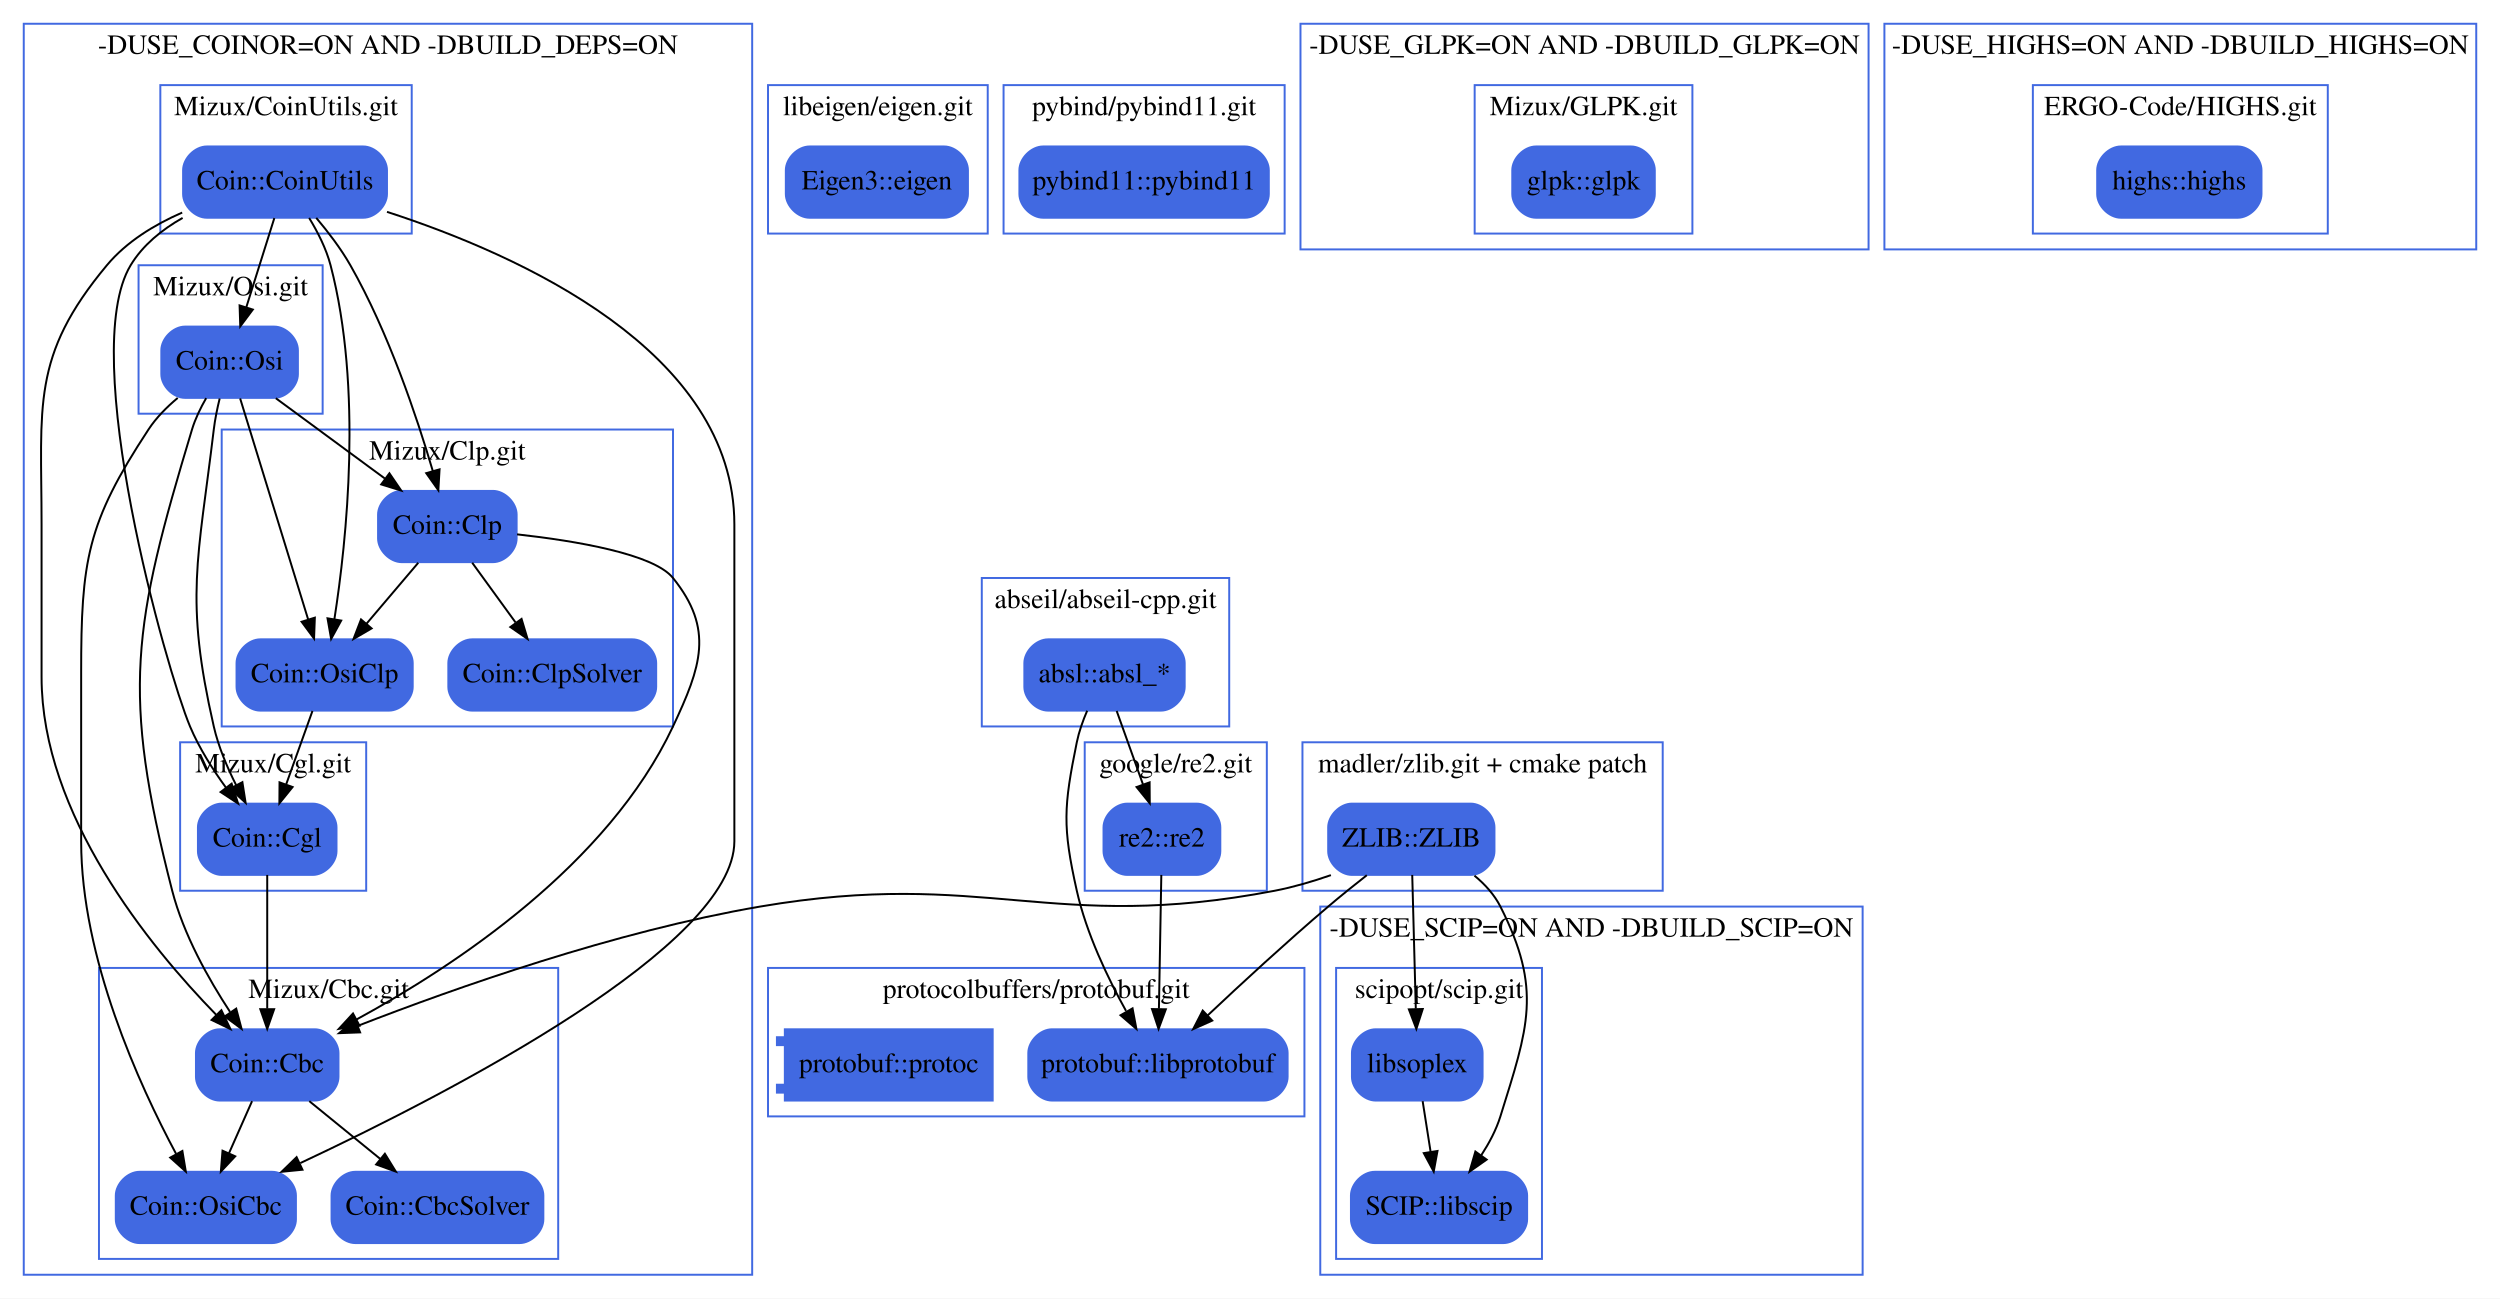
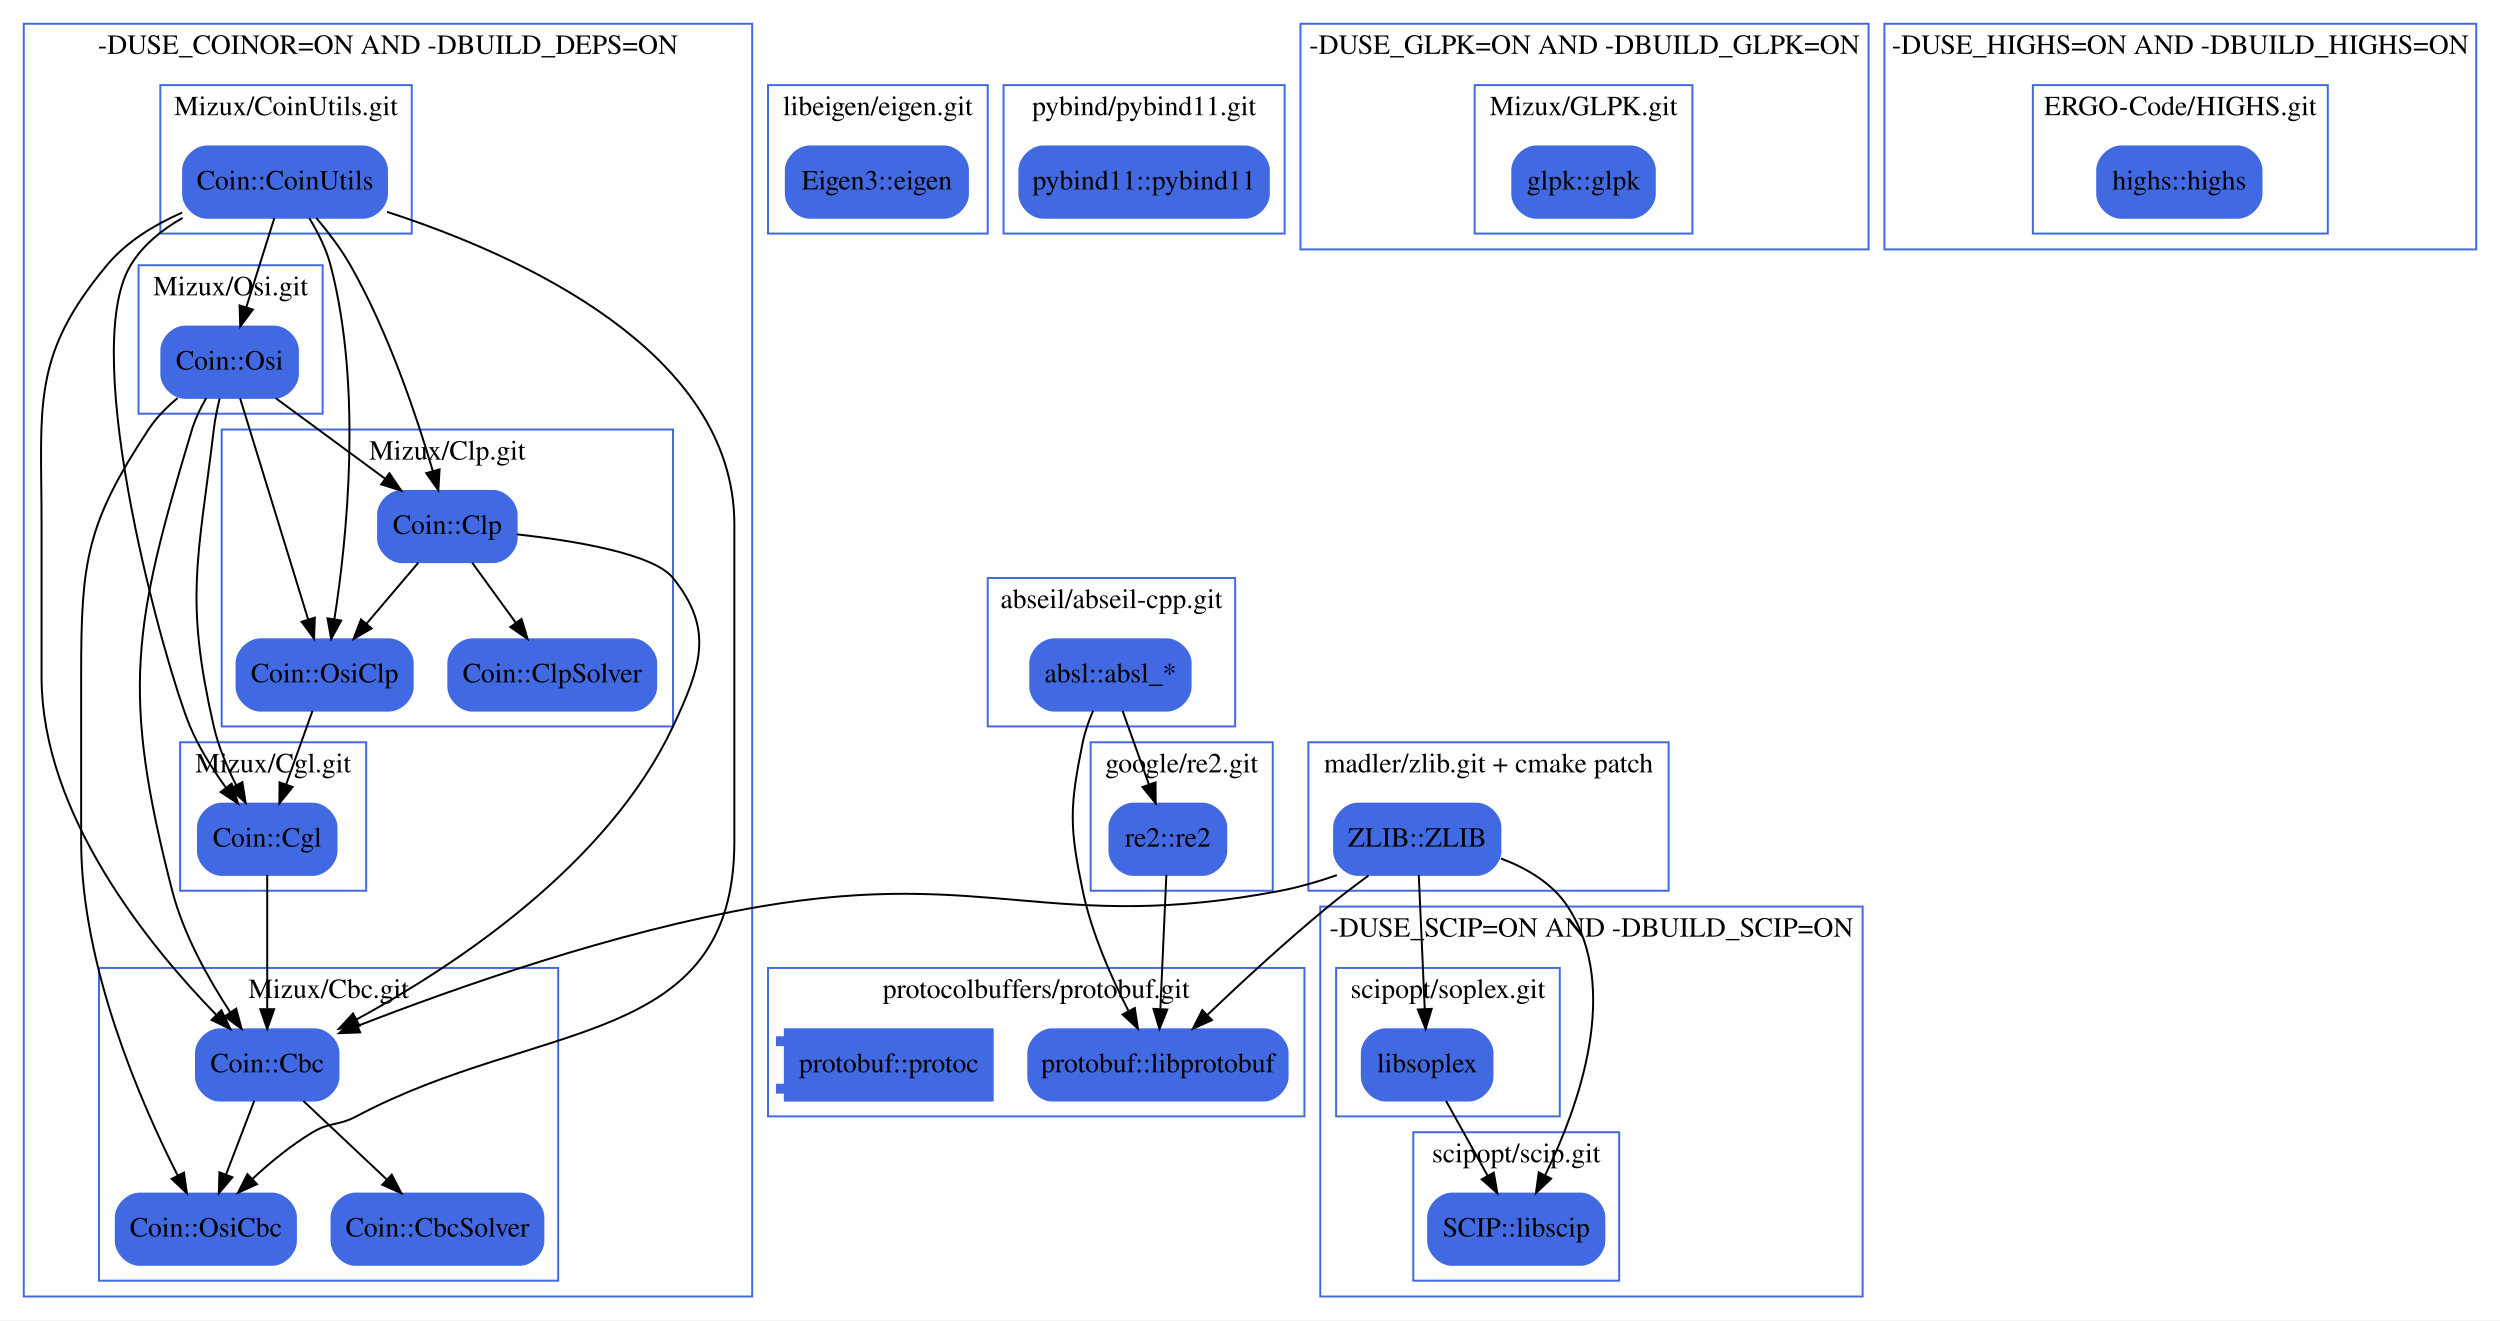
- <svg xmlns="http://www.w3.org/2000/svg" width="1263pt" height="656pt" viewBox="0.00 0.00 1263.00 656.00">
-   <g id="graph0" class="graph" transform="scale(1 1) rotate(0) translate(4 652)">
-     <polygon fill="white" stroke="transparent" points="-4,4 -4,-652 1259,-652 1259,4 -4,4" />
+ <svg xmlns="http://www.w3.org/2000/svg" width="1263pt" height="667pt" viewBox="0.00 0.00 1263.00 667.00">
+   <g id="graph0" class="graph" transform="scale(1 1) rotate(0) translate(4 663)">
+     <polygon fill="white" stroke="transparent" points="-4,4 -4,-663 1259,-663 1259,4 -4,4" />
    <g id="clust1" class="cluster">
-       <polygon fill="none" stroke="royalblue" points="654,-202 654,-277 836,-277 836,-202 654,-202" />
-       <text text-anchor="middle" x="745" y="-261.8" font-family="Times,serif" font-size="14.00">madler/zlib.git + cmake patch</text>
+       <polygon fill="none" stroke="royalblue" points="657,-213 657,-288 839,-288 839,-213 657,-213" />
+       <text text-anchor="middle" x="748" y="-272.8" font-family="Times,serif" font-size="14.00">madler/zlib.git + cmake patch</text>
    </g>
    <g id="clust2" class="cluster">
-       <polygon fill="none" stroke="royalblue" points="492,-285 492,-360 617,-360 617,-285 492,-285" />
-       <text text-anchor="middle" x="554.5" y="-344.8" font-family="Times,serif" font-size="14.00">abseil/abseil-cpp.git</text>
+       <polygon fill="none" stroke="royalblue" points="495,-296 495,-371 620,-371 620,-296 495,-296" />
+       <text text-anchor="middle" x="557.5" y="-355.8" font-family="Times,serif" font-size="14.00">abseil/abseil-cpp.git</text>
    </g>
    <g id="clust3" class="cluster">
-       <polygon fill="none" stroke="royalblue" points="384,-88 384,-163 655,-163 655,-88 384,-88" />
-       <text text-anchor="middle" x="519.5" y="-147.8" font-family="Times,serif" font-size="14.00">protocolbuffers/protobuf.git</text>
+       <polygon fill="none" stroke="royalblue" points="384,-99 384,-174 655,-174 655,-99 384,-99" />
+       <text text-anchor="middle" x="519.5" y="-158.8" font-family="Times,serif" font-size="14.00">protocolbuffers/protobuf.git</text>
    </g>
    <g id="clust4" class="cluster">
-       <polygon fill="none" stroke="royalblue" points="544,-202 544,-277 636,-277 636,-202 544,-202" />
-       <text text-anchor="middle" x="590" y="-261.8" font-family="Times,serif" font-size="14.00">google/re2.git</text>
+       <polygon fill="none" stroke="royalblue" points="547,-213 547,-288 639,-288 639,-213 547,-213" />
+       <text text-anchor="middle" x="593" y="-272.8" font-family="Times,serif" font-size="14.00">google/re2.git</text>
    </g>
    <g id="clust5" class="cluster">
-       <polygon fill="none" stroke="royalblue" points="384,-534 384,-609 495,-609 495,-534 384,-534" />
-       <text text-anchor="middle" x="439.5" y="-593.8" font-family="Times,serif" font-size="14.00">libeigen/eigen.git</text>
+       <polygon fill="none" stroke="royalblue" points="384,-545 384,-620 495,-620 495,-545 384,-545" />
+       <text text-anchor="middle" x="439.5" y="-604.8" font-family="Times,serif" font-size="14.00">libeigen/eigen.git</text>
    </g>
    <g id="clust6" class="cluster">
-       <polygon fill="none" stroke="royalblue" points="503,-534 503,-609 645,-609 645,-534 503,-534" />
-       <text text-anchor="middle" x="574" y="-593.8" font-family="Times,serif" font-size="14.00">pybind/pybind11.git</text>
+       <polygon fill="none" stroke="royalblue" points="503,-545 503,-620 645,-620 645,-545 503,-545" />
+       <text text-anchor="middle" x="574" y="-604.8" font-family="Times,serif" font-size="14.00">pybind/pybind11.git</text>
    </g>
    <g id="clust7" class="cluster">
-       <polygon fill="none" stroke="royalblue" points="8,-8 8,-640 376,-640 376,-8 8,-8" />
-       <text text-anchor="middle" x="192" y="-624.8" font-family="Times,serif" font-size="14.00">-DUSE_COINOR=ON AND -DBUILD_DEPS=ON</text>
+       <polygon fill="none" stroke="royalblue" points="8,-8 8,-651 376,-651 376,-8 8,-8" />
+       <text text-anchor="middle" x="192" y="-635.8" font-family="Times,serif" font-size="14.00">-DUSE_COINOR=ON AND -DBUILD_DEPS=ON</text>
    </g>
    <g id="clust8" class="cluster">
-       <polygon fill="none" stroke="royalblue" points="77,-534 77,-609 204,-609 204,-534 77,-534" />
-       <text text-anchor="middle" x="140.5" y="-593.8" font-family="Times,serif" font-size="14.00">Mizux/CoinUtils.git</text>
+       <polygon fill="none" stroke="royalblue" points="77,-545 77,-620 204,-620 204,-545 77,-545" />
+       <text text-anchor="middle" x="140.5" y="-604.8" font-family="Times,serif" font-size="14.00">Mizux/CoinUtils.git</text>
    </g>
    <g id="clust9" class="cluster">
-       <polygon fill="none" stroke="royalblue" points="66,-443 66,-518 159,-518 159,-443 66,-443" />
-       <text text-anchor="middle" x="112.5" y="-502.8" font-family="Times,serif" font-size="14.00">Mizux/Osi.git</text>
+       <polygon fill="none" stroke="royalblue" points="66,-454 66,-529 159,-529 159,-454 66,-454" />
+       <text text-anchor="middle" x="112.5" y="-513.8" font-family="Times,serif" font-size="14.00">Mizux/Osi.git</text>
    </g>
    <g id="clust10" class="cluster">
-       <polygon fill="none" stroke="royalblue" points="108,-285 108,-435 336,-435 336,-285 108,-285" />
-       <text text-anchor="middle" x="222" y="-419.8" font-family="Times,serif" font-size="14.00">Mizux/Clp.git</text>
+       <polygon fill="none" stroke="royalblue" points="108,-296 108,-446 336,-446 336,-296 108,-296" />
+       <text text-anchor="middle" x="222" y="-430.8" font-family="Times,serif" font-size="14.00">Mizux/Clp.git</text>
    </g>
    <g id="clust11" class="cluster">
-       <polygon fill="none" stroke="royalblue" points="87,-202 87,-277 181,-277 181,-202 87,-202" />
-       <text text-anchor="middle" x="134" y="-261.8" font-family="Times,serif" font-size="14.00">Mizux/Cgl.git</text>
+       <polygon fill="none" stroke="royalblue" points="87,-213 87,-288 181,-288 181,-213 87,-213" />
+       <text text-anchor="middle" x="134" y="-272.8" font-family="Times,serif" font-size="14.00">Mizux/Cgl.git</text>
    </g>
    <g id="clust12" class="cluster">
-       <polygon fill="none" stroke="royalblue" points="46,-16 46,-163 278,-163 278,-16 46,-16" />
-       <text text-anchor="middle" x="162" y="-147.8" font-family="Times,serif" font-size="14.00">Mizux/Cbc.git</text>
+       <polygon fill="none" stroke="royalblue" points="46,-16 46,-174 278,-174 278,-16 46,-16" />
+       <text text-anchor="middle" x="162" y="-158.8" font-family="Times,serif" font-size="14.00">Mizux/Cbc.git</text>
    </g>
    <g id="clust13" class="cluster">
-       <polygon fill="none" stroke="royalblue" points="653,-526 653,-640 940,-640 940,-526 653,-526" />
-       <text text-anchor="middle" x="796.5" y="-624.8" font-family="Times,serif" font-size="14.00">-DUSE_GLPK=ON AND -DBUILD_GLPK=ON</text>
+       <polygon fill="none" stroke="royalblue" points="653,-537 653,-651 940,-651 940,-537 653,-537" />
+       <text text-anchor="middle" x="796.5" y="-635.8" font-family="Times,serif" font-size="14.00">-DUSE_GLPK=ON AND -DBUILD_GLPK=ON</text>
    </g>
    <g id="clust14" class="cluster">
-       <polygon fill="none" stroke="royalblue" points="741,-534 741,-609 851,-609 851,-534 741,-534" />
-       <text text-anchor="middle" x="796" y="-593.8" font-family="Times,serif" font-size="14.00">Mizux/GLPK.git</text>
+       <polygon fill="none" stroke="royalblue" points="741,-545 741,-620 851,-620 851,-545 741,-545" />
+       <text text-anchor="middle" x="796" y="-604.8" font-family="Times,serif" font-size="14.00">Mizux/GLPK.git</text>
    </g>
    <g id="clust15" class="cluster">
-       <polygon fill="none" stroke="royalblue" points="948,-526 948,-640 1247,-640 1247,-526 948,-526" />
-       <text text-anchor="middle" x="1097.5" y="-624.8" font-family="Times,serif" font-size="14.00">-DUSE_HIGHS=ON AND -DBUILD_HIGHS=ON</text>
+       <polygon fill="none" stroke="royalblue" points="948,-537 948,-651 1247,-651 1247,-537 948,-537" />
+       <text text-anchor="middle" x="1097.5" y="-635.8" font-family="Times,serif" font-size="14.00">-DUSE_HIGHS=ON AND -DBUILD_HIGHS=ON</text>
    </g>
    <g id="clust16" class="cluster">
-       <polygon fill="none" stroke="royalblue" points="1023,-534 1023,-609 1172,-609 1172,-534 1023,-534" />
-       <text text-anchor="middle" x="1097.5" y="-593.8" font-family="Times,serif" font-size="14.00">ERGO-Code/HIGHS.git</text>
+       <polygon fill="none" stroke="royalblue" points="1023,-545 1023,-620 1172,-620 1172,-545 1023,-545" />
+       <text text-anchor="middle" x="1097.5" y="-604.8" font-family="Times,serif" font-size="14.00">ERGO-Code/HIGHS.git</text>
    </g>
    <g id="clust17" class="cluster">
-       <polygon fill="none" stroke="royalblue" points="663,-8 663,-194 937,-194 937,-8 663,-8" />
-       <text text-anchor="middle" x="800" y="-178.8" font-family="Times,serif" font-size="14.00">-DUSE_SCIP=ON AND -DBUILD_SCIP=ON</text>
+       <polygon fill="none" stroke="royalblue" points="663,-8 663,-205 937,-205 937,-8 663,-8" />
+       <text text-anchor="middle" x="800" y="-189.8" font-family="Times,serif" font-size="14.00">-DUSE_SCIP=ON AND -DBUILD_SCIP=ON</text>
    </g>
    <g id="clust18" class="cluster">
-       <polygon fill="none" stroke="royalblue" points="671,-16 671,-163 775,-163 775,-16 671,-16" />
-       <text text-anchor="middle" x="723" y="-147.8" font-family="Times,serif" font-size="14.00">scipopt/scip.git</text>
+       <polygon fill="none" stroke="royalblue" points="671,-99 671,-174 784,-174 784,-99 671,-99" />
+       <text text-anchor="middle" x="727.5" y="-158.8" font-family="Times,serif" font-size="14.00">scipopt/soplex.git</text>
+     </g>
+     <g id="clust19" class="cluster">
+       <polygon fill="none" stroke="royalblue" points="710,-16 710,-91 814,-91 814,-16 710,-16" />
+       <text text-anchor="middle" x="762" y="-75.8" font-family="Times,serif" font-size="14.00">scipopt/scip.git</text>
    </g>
    <g id="node1" class="node">
-       <path fill="royalblue" stroke="royalblue" d="M739,-246C739,-246 679,-246 679,-246 673,-246 667,-240 667,-234 667,-234 667,-222 667,-222 667,-216 673,-210 679,-210 679,-210 739,-210 739,-210 745,-210 751,-216 751,-222 751,-222 751,-234 751,-234 751,-240 745,-246 739,-246" />
-       <text text-anchor="middle" x="709" y="-224.3" font-family="Times,serif" font-size="14.00">ZLIB::ZLIB</text>
+       <path fill="royalblue" stroke="royalblue" d="M742,-257C742,-257 682,-257 682,-257 676,-257 670,-251 670,-245 670,-245 670,-233 670,-233 670,-227 676,-221 682,-221 682,-221 742,-221 742,-221 748,-221 754,-227 754,-233 754,-233 754,-245 754,-245 754,-251 748,-257 742,-257" />
+       <text text-anchor="middle" x="712" y="-235.3" font-family="Times,serif" font-size="14.00">ZLIB::ZLIB</text>
    </g>
    <g id="node3" class="node">
-       <path fill="royalblue" stroke="royalblue" d="M634.5,-132C634.5,-132 527.5,-132 527.5,-132 521.5,-132 515.5,-126 515.5,-120 515.5,-120 515.5,-108 515.5,-108 515.5,-102 521.5,-96 527.5,-96 527.5,-96 634.5,-96 634.5,-96 640.5,-96 646.5,-102 646.5,-108 646.5,-108 646.5,-120 646.5,-120 646.5,-126 640.5,-132 634.5,-132" />
-       <text text-anchor="middle" x="581" y="-110.3" font-family="Times,serif" font-size="14.00">protobuf::libprotobuf</text>
+       <path fill="royalblue" stroke="royalblue" d="M634.5,-143C634.5,-143 527.5,-143 527.5,-143 521.5,-143 515.5,-137 515.5,-131 515.5,-131 515.5,-119 515.5,-119 515.5,-113 521.5,-107 527.5,-107 527.5,-107 634.5,-107 634.5,-107 640.5,-107 646.5,-113 646.5,-119 646.5,-119 646.5,-131 646.5,-131 646.5,-137 640.5,-143 634.5,-143" />
+       <text text-anchor="middle" x="581" y="-121.3" font-family="Times,serif" font-size="14.00">protobuf::libprotobuf</text>
    </g>
    <g id="edge20" class="edge">
-       <path fill="none" stroke="black" d="M686.51,-209.85C680.12,-204.84 673.22,-199.29 667,-194 645.97,-176.12 622.98,-154.92 606.07,-138.98" />
-       <polygon fill="black" stroke="black" points="608.42,-136.39 598.76,-132.06 603.61,-141.47 608.42,-136.39" />
+       <path fill="none" stroke="black" d="M687.34,-220.67C680.63,-215.75 673.44,-210.29 667,-205 645.67,-187.48 622.71,-166.25 605.88,-150.21" />
+       <polygon fill="black" stroke="black" points="608.24,-147.63 598.6,-143.24 603.4,-152.69 608.24,-147.63" />
    </g>
    <g id="node14" class="node">
-       <path fill="royalblue" stroke="royalblue" d="M155,-132C155,-132 107,-132 107,-132 101,-132 95,-126 95,-120 95,-120 95,-108 95,-108 95,-102 101,-96 107,-96 107,-96 155,-96 155,-96 161,-96 167,-102 167,-108 167,-108 167,-120 167,-120 167,-126 161,-132 155,-132" />
-       <text text-anchor="middle" x="131" y="-110.3" font-family="Times,serif" font-size="14.00">Coin::Cbc</text>
+       <path fill="royalblue" stroke="royalblue" d="M155,-143C155,-143 107,-143 107,-143 101,-143 95,-137 95,-131 95,-131 95,-119 95,-119 95,-113 101,-107 107,-107 107,-107 155,-107 155,-107 161,-107 167,-113 167,-119 167,-119 167,-131 167,-131 167,-137 161,-143 155,-143" />
+       <text text-anchor="middle" x="131" y="-121.3" font-family="Times,serif" font-size="14.00">Coin::Cbc</text>
    </g>
    <g id="edge21" class="edge">
-       <path fill="none" stroke="black" d="M668.37,-209.88C659.19,-206.69 649.39,-203.8 640,-202 526.45,-180.26 493.96,-213.44 380,-194 307.07,-181.56 225.98,-152.9 176.74,-133.74" />
-       <polygon fill="black" stroke="black" points="177.92,-130.44 167.33,-130.04 175.36,-136.95 177.92,-130.44" />
+       <path fill="none" stroke="black" d="M671.37,-220.87C662.19,-217.68 652.39,-214.8 643,-213 528.14,-191.03 495.28,-224.65 380,-205 307.07,-192.57 225.98,-163.9 176.74,-144.74" />
+       <polygon fill="black" stroke="black" points="177.92,-141.44 167.33,-141.04 175.36,-147.96 177.92,-141.44" />
    </g>
    <g id="node19" class="node">
-       <path fill="royalblue" stroke="royalblue" d="M755.5,-60C755.5,-60 690.5,-60 690.5,-60 684.5,-60 678.5,-54 678.5,-48 678.5,-48 678.5,-36 678.5,-36 678.5,-30 684.5,-24 690.5,-24 690.5,-24 755.5,-24 755.5,-24 761.5,-24 767.5,-30 767.5,-36 767.5,-36 767.5,-48 767.5,-48 767.5,-54 761.5,-60 755.5,-60" />
-       <text text-anchor="middle" x="723" y="-38.3" font-family="Times,serif" font-size="14.00">SCIP::libscip</text>
+       <path fill="royalblue" stroke="royalblue" d="M738,-143C738,-143 696,-143 696,-143 690,-143 684,-137 684,-131 684,-131 684,-119 684,-119 684,-113 690,-107 696,-107 696,-107 738,-107 738,-107 744,-107 750,-113 750,-119 750,-119 750,-131 750,-131 750,-137 744,-143 738,-143" />
+       <text text-anchor="middle" x="717" y="-121.3" font-family="Times,serif" font-size="14.00">libsoplex</text>
+     </g>
+     <g id="edge22" class="edge">
+       <path fill="none" stroke="black" d="M712.76,-220.99C713.56,-203.06 714.83,-174.56 715.77,-153.44" />
+       <polygon fill="black" stroke="black" points="719.28,-153.32 716.23,-143.17 712.29,-153 719.28,-153.32" />
+     </g>
+     <g id="node20" class="node">
+       <path fill="royalblue" stroke="royalblue" d="M794.5,-60C794.5,-60 729.5,-60 729.5,-60 723.5,-60 717.5,-54 717.5,-48 717.5,-48 717.5,-36 717.5,-36 717.5,-30 723.5,-24 729.5,-24 729.5,-24 794.5,-24 794.5,-24 800.5,-24 806.5,-30 806.5,-36 806.5,-36 806.5,-48 806.5,-48 806.5,-54 800.5,-60 794.5,-60" />
+       <text text-anchor="middle" x="762" y="-38.3" font-family="Times,serif" font-size="14.00">SCIP::libscip</text>
    </g>
    <g id="edge23" class="edge">
-       <path fill="none" stroke="black" d="M740.89,-209.63C746.18,-205.26 750.93,-200.05 754,-194 775.29,-151.98 767.99,-132.98 754,-88 751.88,-81.18 748.33,-74.49 744.37,-68.43" />
-       <polygon fill="black" stroke="black" points="747.06,-66.17 738.4,-60.07 741.36,-70.24 747.06,-66.17" />
-     </g>
-     <g id="node20" class="node">
-       <path fill="royalblue" stroke="royalblue" d="M733,-132C733,-132 691,-132 691,-132 685,-132 679,-126 679,-120 679,-120 679,-108 679,-108 679,-102 685,-96 691,-96 691,-96 733,-96 733,-96 739,-96 745,-102 745,-108 745,-108 745,-120 745,-120 745,-126 739,-132 733,-132" />
-       <text text-anchor="middle" x="712" y="-110.3" font-family="Times,serif" font-size="14.00">libsoplex</text>
-     </g>
-     <g id="edge22" class="edge">
-       <path fill="none" stroke="black" d="M709.46,-209.99C709.94,-192.06 710.7,-163.56 711.26,-142.44" />
-       <polygon fill="black" stroke="black" points="714.77,-142.26 711.54,-132.17 707.77,-142.07 714.77,-142.26" />
+       <path fill="none" stroke="black" d="M754.28,-229.28C767.32,-224.39 780.27,-216.79 788,-205 815.16,-163.6 793.44,-103.72 776.71,-69.55" />
+       <polygon fill="black" stroke="black" points="779.61,-67.55 771.95,-60.23 773.38,-70.73 779.61,-67.55" />
    </g>
    <g id="node2" class="node">
-       <path fill="royalblue" stroke="royalblue" d="M582.5,-329C582.5,-329 525.5,-329 525.5,-329 519.5,-329 513.5,-323 513.5,-317 513.5,-317 513.5,-305 513.5,-305 513.5,-299 519.5,-293 525.5,-293 525.5,-293 582.5,-293 582.5,-293 588.5,-293 594.5,-299 594.5,-305 594.5,-305 594.5,-317 594.5,-317 594.5,-323 588.5,-329 582.5,-329" />
-       <text text-anchor="middle" x="554" y="-307.3" font-family="Times,serif" font-size="14.00">absl::absl_*</text>
+       <path fill="royalblue" stroke="royalblue" d="M585.5,-340C585.5,-340 528.5,-340 528.5,-340 522.5,-340 516.5,-334 516.5,-328 516.5,-328 516.5,-316 516.5,-316 516.5,-310 522.5,-304 528.5,-304 528.5,-304 585.5,-304 585.5,-304 591.5,-304 597.5,-310 597.5,-316 597.5,-316 597.5,-328 597.5,-328 597.5,-334 591.5,-340 585.5,-340" />
+       <text text-anchor="middle" x="557" y="-318.3" font-family="Times,serif" font-size="14.00">absl::absl_*</text>
    </g>
    <g id="edge25" class="edge">
-       <path fill="none" stroke="black" d="M545.24,-292.95C543.09,-287.94 541.09,-282.37 540,-277 533.36,-244.34 532.72,-234.53 540,-202 544.82,-180.48 555.58,-158.01 564.87,-141.29" />
-       <polygon fill="black" stroke="black" points="568.16,-142.58 570.11,-132.17 562.09,-139.1 568.16,-142.58" />
+       <path fill="none" stroke="black" d="M548.24,-303.95C546.09,-298.94 544.09,-293.37 543,-288 536.36,-255.34 536.18,-245.63 543,-213 547.45,-191.69 557.42,-169.21 566.04,-152.44" />
+       <polygon fill="black" stroke="black" points="569.3,-153.75 570.9,-143.28 563.12,-150.47 569.3,-153.75" />
    </g>
    <g id="node5" class="node">
-       <path fill="royalblue" stroke="royalblue" d="M600.5,-246C600.5,-246 565.5,-246 565.5,-246 559.5,-246 553.5,-240 553.5,-234 553.5,-234 553.5,-222 553.5,-222 553.5,-216 559.5,-210 565.5,-210 565.5,-210 600.5,-210 600.5,-210 606.5,-210 612.5,-216 612.5,-222 612.5,-222 612.5,-234 612.5,-234 612.5,-240 606.5,-246 600.5,-246" />
-       <text text-anchor="middle" x="583" y="-224.3" font-family="Times,serif" font-size="14.00">re2::re2</text>
+       <path fill="royalblue" stroke="royalblue" d="M603.5,-257C603.5,-257 568.5,-257 568.5,-257 562.5,-257 556.5,-251 556.5,-245 556.5,-245 556.5,-233 556.5,-233 556.5,-227 562.5,-221 568.5,-221 568.5,-221 603.5,-221 603.5,-221 609.5,-221 615.5,-227 615.5,-233 615.5,-233 615.5,-245 615.5,-245 615.5,-251 609.5,-257 603.5,-257" />
+       <text text-anchor="middle" x="586" y="-235.3" font-family="Times,serif" font-size="14.00">re2::re2</text>
    </g>
    <g id="edge24" class="edge">
-       <path fill="none" stroke="black" d="M560.15,-292.82C563.99,-282.08 569.03,-268.03 573.39,-255.84" />
-       <polygon fill="black" stroke="black" points="576.78,-256.75 576.86,-246.15 570.19,-254.39 576.78,-256.75" />
+       <path fill="none" stroke="black" d="M563.15,-303.82C566.99,-293.08 572.03,-279.03 576.39,-266.84" />
+       <polygon fill="black" stroke="black" points="579.78,-267.75 579.86,-257.15 573.19,-265.39 579.78,-267.75" />
    </g>
    <g id="node4" class="node">
-       <polygon fill="royalblue" stroke="royalblue" points="497.5,-132 392.5,-132 392.5,-128 388.5,-128 388.5,-124 392.5,-124 392.5,-104 388.5,-104 388.5,-100 392.5,-100 392.5,-96 497.5,-96 497.5,-132" />
-       <polyline fill="none" stroke="royalblue" points="392.5,-128 396.5,-128 396.5,-124 392.5,-124 " />
-       <polyline fill="none" stroke="royalblue" points="392.5,-104 396.5,-104 396.5,-100 392.5,-100 " />
-       <text text-anchor="middle" x="445" y="-110.3" font-family="Times,serif" font-size="14.00">protobuf::protoc</text>
+       <polygon fill="royalblue" stroke="royalblue" points="497.5,-143 392.5,-143 392.5,-139 388.5,-139 388.5,-135 392.5,-135 392.5,-115 388.5,-115 388.5,-111 392.5,-111 392.5,-107 497.5,-107 497.5,-143" />
+       <polyline fill="none" stroke="royalblue" points="392.5,-139 396.5,-139 396.5,-135 392.5,-135 " />
+       <polyline fill="none" stroke="royalblue" points="392.5,-115 396.5,-115 396.5,-111 392.5,-111 " />
+       <text text-anchor="middle" x="445" y="-121.3" font-family="Times,serif" font-size="14.00">protobuf::protoc</text>
    </g>
    <g id="edge26" class="edge">
-       <path fill="none" stroke="black" d="M582.7,-209.99C582.38,-192.06 581.87,-163.56 581.49,-142.44" />
-       <polygon fill="black" stroke="black" points="584.98,-142.11 581.31,-132.17 577.99,-142.23 584.98,-142.11" />
+       <path fill="none" stroke="black" d="M585.24,-220.99C584.44,-203.06 583.17,-174.56 582.23,-153.44" />
+       <polygon fill="black" stroke="black" points="585.71,-153 581.77,-143.17 578.72,-153.32 585.71,-153" />
    </g>
    <g id="node6" class="node">
-       <path fill="royalblue" stroke="royalblue" d="M473,-578C473,-578 405,-578 405,-578 399,-578 393,-572 393,-566 393,-566 393,-554 393,-554 393,-548 399,-542 405,-542 405,-542 473,-542 473,-542 479,-542 485,-548 485,-554 485,-554 485,-566 485,-566 485,-572 479,-578 473,-578" />
-       <text text-anchor="middle" x="439" y="-556.3" font-family="Times,serif" font-size="14.00">Eigen3::eigen</text>
+       <path fill="royalblue" stroke="royalblue" d="M473,-589C473,-589 405,-589 405,-589 399,-589 393,-583 393,-577 393,-577 393,-565 393,-565 393,-559 399,-553 405,-553 405,-553 473,-553 473,-553 479,-553 485,-559 485,-565 485,-565 485,-577 485,-577 485,-583 479,-589 473,-589" />
+       <text text-anchor="middle" x="439" y="-567.3" font-family="Times,serif" font-size="14.00">Eigen3::eigen</text>
    </g>
    <g id="node7" class="node">
-       <path fill="royalblue" stroke="royalblue" d="M625,-578C625,-578 523,-578 523,-578 517,-578 511,-572 511,-566 511,-566 511,-554 511,-554 511,-548 517,-542 523,-542 523,-542 625,-542 625,-542 631,-542 637,-548 637,-554 637,-554 637,-566 637,-566 637,-572 631,-578 625,-578" />
-       <text text-anchor="middle" x="574" y="-556.3" font-family="Times,serif" font-size="14.00">pybind11::pybind11</text>
+       <path fill="royalblue" stroke="royalblue" d="M625,-589C625,-589 523,-589 523,-589 517,-589 511,-583 511,-577 511,-577 511,-565 511,-565 511,-559 517,-553 523,-553 523,-553 625,-553 625,-553 631,-553 637,-559 637,-565 637,-565 637,-577 637,-577 637,-583 631,-589 625,-589" />
+       <text text-anchor="middle" x="574" y="-567.3" font-family="Times,serif" font-size="14.00">pybind11::pybind11</text>
    </g>
    <g id="node8" class="node">
-       <path fill="royalblue" stroke="royalblue" d="M179.5,-578C179.5,-578 100.5,-578 100.5,-578 94.5,-578 88.5,-572 88.5,-566 88.5,-566 88.5,-554 88.5,-554 88.5,-548 94.5,-542 100.5,-542 100.5,-542 179.5,-542 179.5,-542 185.5,-542 191.5,-548 191.5,-554 191.5,-554 191.5,-566 191.5,-566 191.5,-572 185.5,-578 179.5,-578" />
-       <text text-anchor="middle" x="140" y="-556.3" font-family="Times,serif" font-size="14.00">Coin::CoinUtils</text>
+       <path fill="royalblue" stroke="royalblue" d="M179.5,-589C179.5,-589 100.5,-589 100.5,-589 94.5,-589 88.5,-583 88.5,-577 88.5,-577 88.5,-565 88.5,-565 88.5,-559 94.5,-553 100.5,-553 100.5,-553 179.5,-553 179.5,-553 185.5,-553 191.5,-559 191.5,-565 191.5,-565 191.5,-577 191.5,-577 191.5,-583 185.5,-589 179.5,-589" />
+       <text text-anchor="middle" x="140" y="-567.3" font-family="Times,serif" font-size="14.00">Coin::CoinUtils</text>
    </g>
    <g id="node9" class="node">
-       <path fill="royalblue" stroke="royalblue" d="M134.5,-487C134.5,-487 89.5,-487 89.5,-487 83.5,-487 77.5,-481 77.5,-475 77.5,-475 77.5,-463 77.5,-463 77.5,-457 83.5,-451 89.5,-451 89.5,-451 134.5,-451 134.5,-451 140.5,-451 146.5,-457 146.5,-463 146.5,-463 146.5,-475 146.5,-475 146.5,-481 140.5,-487 134.5,-487" />
-       <text text-anchor="middle" x="112" y="-465.3" font-family="Times,serif" font-size="14.00">Coin::Osi</text>
+       <path fill="royalblue" stroke="royalblue" d="M134.5,-498C134.5,-498 89.5,-498 89.5,-498 83.5,-498 77.5,-492 77.5,-486 77.5,-486 77.5,-474 77.5,-474 77.5,-468 83.5,-462 89.5,-462 89.5,-462 134.5,-462 134.5,-462 140.5,-462 146.5,-468 146.5,-474 146.5,-474 146.5,-486 146.5,-486 146.5,-492 140.5,-498 134.5,-498" />
+       <text text-anchor="middle" x="112" y="-476.3" font-family="Times,serif" font-size="14.00">Coin::Osi</text>
    </g>
    <g id="edge1" class="edge">
-       <path fill="none" stroke="black" d="M134.6,-541.84C130.57,-529.04 124.99,-511.3 120.39,-496.65" />
-       <polygon fill="black" stroke="black" points="123.72,-495.6 117.38,-487.11 117.04,-497.7 123.72,-495.6" />
+       <path fill="none" stroke="black" d="M134.6,-552.84C130.57,-540.04 124.99,-522.3 120.39,-507.65" />
+       <polygon fill="black" stroke="black" points="123.72,-506.6 117.38,-498.11 117.04,-508.7 123.72,-506.6" />
    </g>
    <g id="node10" class="node">
-       <path fill="royalblue" stroke="royalblue" d="M245,-404C245,-404 199,-404 199,-404 193,-404 187,-398 187,-392 187,-392 187,-380 187,-380 187,-374 193,-368 199,-368 199,-368 245,-368 245,-368 251,-368 257,-374 257,-380 257,-380 257,-392 257,-392 257,-398 251,-404 245,-404" />
-       <text text-anchor="middle" x="222" y="-382.3" font-family="Times,serif" font-size="14.00">Coin::Clp</text>
+       <path fill="royalblue" stroke="royalblue" d="M245,-415C245,-415 199,-415 199,-415 193,-415 187,-409 187,-403 187,-403 187,-391 187,-391 187,-385 193,-379 199,-379 199,-379 245,-379 245,-379 251,-379 257,-385 257,-391 257,-391 257,-403 257,-403 257,-409 251,-415 245,-415" />
+       <text text-anchor="middle" x="222" y="-393.3" font-family="Times,serif" font-size="14.00">Coin::Clp</text>
    </g>
    <g id="edge2" class="edge">
-       <path fill="none" stroke="black" d="M155.77,-541.93C161.72,-534.89 168.21,-526.42 173,-518 192.29,-484.14 206.65,-441.24 214.68,-413.95" />
-       <polygon fill="black" stroke="black" points="218.06,-414.89 217.45,-404.31 211.33,-412.96 218.06,-414.89" />
+       <path fill="none" stroke="black" d="M155.77,-552.93C161.72,-545.89 168.21,-537.42 173,-529 192.29,-495.14 206.65,-452.24 214.68,-424.95" />
+       <polygon fill="black" stroke="black" points="218.06,-425.89 217.45,-415.31 211.33,-423.96 218.06,-425.89" />
    </g>
    <g id="node11" class="node">
-       <path fill="royalblue" stroke="royalblue" d="M192.5,-329C192.5,-329 127.5,-329 127.5,-329 121.5,-329 115.5,-323 115.5,-317 115.5,-317 115.5,-305 115.5,-305 115.5,-299 121.5,-293 127.5,-293 127.5,-293 192.5,-293 192.5,-293 198.5,-293 204.5,-299 204.5,-305 204.5,-305 204.5,-317 204.5,-317 204.5,-323 198.5,-329 192.5,-329" />
-       <text text-anchor="middle" x="160" y="-307.3" font-family="Times,serif" font-size="14.00">Coin::OsiClp</text>
+       <path fill="royalblue" stroke="royalblue" d="M192.5,-340C192.5,-340 127.5,-340 127.5,-340 121.5,-340 115.5,-334 115.5,-328 115.5,-328 115.5,-316 115.5,-316 115.5,-310 121.5,-304 127.5,-304 127.5,-304 192.5,-304 192.5,-304 198.5,-304 204.5,-310 204.5,-316 204.5,-316 204.5,-328 204.5,-328 204.5,-334 198.5,-340 192.5,-340" />
+       <text text-anchor="middle" x="160" y="-318.3" font-family="Times,serif" font-size="14.00">Coin::OsiClp</text>
    </g>
    <g id="edge4" class="edge">
-       <path fill="none" stroke="black" d="M152.18,-541.89C156.49,-534.84 160.81,-526.37 163,-518 179.28,-455.71 171.18,-379.17 164.94,-339.22" />
-       <polygon fill="black" stroke="black" points="168.37,-338.49 163.29,-329.19 161.46,-339.63 168.37,-338.49" />
+       <path fill="none" stroke="black" d="M152.18,-552.89C156.49,-545.84 160.81,-537.37 163,-529 179.28,-466.71 171.18,-390.17 164.94,-350.22" />
+       <polygon fill="black" stroke="black" points="168.37,-349.49 163.29,-340.19 161.46,-350.63 168.37,-349.49" />
    </g>
    <g id="node13" class="node">
-       <path fill="royalblue" stroke="royalblue" d="M154,-246C154,-246 108,-246 108,-246 102,-246 96,-240 96,-234 96,-234 96,-222 96,-222 96,-216 102,-210 108,-210 108,-210 154,-210 154,-210 160,-210 166,-216 166,-222 166,-222 166,-234 166,-234 166,-240 160,-246 154,-246" />
-       <text text-anchor="middle" x="131" y="-224.3" font-family="Times,serif" font-size="14.00">Coin::Cgl</text>
+       <path fill="royalblue" stroke="royalblue" d="M154,-257C154,-257 108,-257 108,-257 102,-257 96,-251 96,-245 96,-245 96,-233 96,-233 96,-227 102,-221 108,-221 108,-221 154,-221 154,-221 160,-221 166,-227 166,-233 166,-233 166,-245 166,-245 166,-251 160,-257 154,-257" />
+       <text text-anchor="middle" x="131" y="-235.3" font-family="Times,serif" font-size="14.00">Coin::Cgl</text>
    </g>
    <g id="edge8" class="edge">
-       <path fill="none" stroke="black" d="M88.26,-541.91C77.82,-536.01 68.17,-528.21 62,-518 34.92,-473.18 80.16,-313.17 92,-285 96.57,-274.13 103.48,-263.25 110.22,-254" />
-       <polygon fill="black" stroke="black" points="113.02,-256.1 116.3,-246.03 107.45,-251.86 113.02,-256.1" />
+       <path fill="none" stroke="black" d="M88.26,-552.91C77.82,-547.01 68.17,-539.21 62,-529 34.92,-484.18 80.16,-324.17 92,-296 96.57,-285.13 103.48,-274.25 110.22,-265" />
+       <polygon fill="black" stroke="black" points="113.02,-267.1 116.3,-257.03 107.45,-262.86 113.02,-267.1" />
    </g>
    <g id="edge11" class="edge">
-       <path fill="none" stroke="black" d="M88.03,-544.61C73.96,-538.46 59.9,-529.87 50,-518 11.55,-471.89 17,-447.04 17,-387 17,-387 17,-387 17,-310 17,-240.55 71.56,-173.86 105.19,-139.36" />
-       <polygon fill="black" stroke="black" points="107.85,-141.65 112.43,-132.09 102.89,-136.71 107.85,-141.65" />
+       <path fill="none" stroke="black" d="M88.03,-555.61C73.96,-549.46 59.9,-540.87 50,-529 11.55,-482.89 17,-458.04 17,-398 17,-398 17,-398 17,-321 17,-251.55 71.56,-184.86 105.19,-150.36" />
+       <polygon fill="black" stroke="black" points="107.85,-152.65 112.43,-143.09 102.89,-147.71 107.85,-152.65" />
    </g>
    <g id="node15" class="node">
      <path fill="royalblue" stroke="royalblue" d="M133.5,-60C133.5,-60 66.5,-60 66.5,-60 60.5,-60 54.5,-54 54.5,-48 54.5,-48 54.5,-36 54.5,-36 54.5,-30 60.5,-24 66.5,-24 66.5,-24 133.5,-24 133.5,-24 139.5,-24 145.5,-30 145.5,-36 145.5,-36 145.5,-48 145.5,-48 145.5,-54 139.5,-60 133.5,-60" />
      <text text-anchor="middle" x="100" y="-38.3" font-family="Times,serif" font-size="14.00">Coin::OsiCbc</text>
    </g>
    <g id="edge15" class="edge">
-       <path fill="none" stroke="black" d="M191.51,-544.97C258.48,-523.24 367,-474.52 367,-387 367,-387 367,-387 367,-227 367,-174.36 224.53,-100.44 147.73,-64.42" />
-       <polygon fill="black" stroke="black" points="148.8,-61.06 138.25,-60.01 145.84,-67.41 148.8,-61.06" />
+       <path fill="none" stroke="black" d="M191.51,-555.97C258.48,-534.24 367,-485.52 367,-398 367,-398 367,-398 367,-238 367,-133.01 268.69,-148.31 176,-99 166.81,-94.11 162.94,-96.33 154,-91 143.17,-84.54 132.51,-75.75 123.57,-67.46" />
+       <polygon fill="black" stroke="black" points="125.83,-64.77 116.19,-60.37 120.98,-69.82 125.83,-64.77" />
    </g>
    <g id="edge3" class="edge">
-       <path fill="none" stroke="black" d="M135.33,-450.82C151.37,-439.01 172.87,-423.18 190.44,-410.24" />
-       <polygon fill="black" stroke="black" points="192.73,-412.9 198.71,-404.15 188.58,-407.26 192.73,-412.9" />
+       <path fill="none" stroke="black" d="M135.33,-461.82C151.37,-450.01 172.87,-434.18 190.44,-421.24" />
+       <polygon fill="black" stroke="black" points="192.73,-423.9 198.71,-415.15 188.58,-418.26 192.73,-423.9" />
    </g>
    <g id="edge5" class="edge">
-       <path fill="none" stroke="black" d="M117.32,-450.71C125.65,-423.65 141.82,-371.09 151.69,-339.01" />
-       <polygon fill="black" stroke="black" points="155.06,-339.96 154.66,-329.37 148.37,-337.9 155.06,-339.96" />
+       <path fill="none" stroke="black" d="M117.32,-461.71C125.65,-434.65 141.82,-382.09 151.69,-350.01" />
+       <polygon fill="black" stroke="black" points="155.06,-350.96 154.66,-340.37 148.37,-348.9 155.06,-350.96" />
    </g>
    <g id="edge9" class="edge">
-       <path fill="none" stroke="black" d="M106.98,-450.67C105.75,-445.66 104.62,-440.15 104,-435 96.09,-368.8 89.15,-349.99 104,-285 106.32,-274.85 110.73,-264.39 115.32,-255.31" />
-       <polygon fill="black" stroke="black" points="118.45,-256.87 120.09,-246.4 112.28,-253.56 118.45,-256.87" />
+       <path fill="none" stroke="black" d="M106.98,-461.67C105.75,-456.66 104.62,-451.15 104,-446 96.09,-379.8 89.15,-360.99 104,-296 106.32,-285.85 110.73,-275.39 115.32,-266.31" />
+       <polygon fill="black" stroke="black" points="118.45,-267.87 120.09,-257.4 112.28,-264.56 118.45,-267.87" />
    </g>
    <g id="edge12" class="edge">
-       <path fill="none" stroke="black" d="M100.16,-450.87C97.32,-445.95 94.64,-440.44 93,-435 63.08,-335.76 57.15,-302.37 83,-202 88.7,-179.87 101.35,-157.35 112.24,-140.76" />
-       <polygon fill="black" stroke="black" points="115.33,-142.44 118.05,-132.2 109.54,-138.51 115.33,-142.44" />
+       <path fill="none" stroke="black" d="M100.16,-461.87C97.32,-456.95 94.64,-451.44 93,-446 63.08,-346.76 57.15,-313.37 83,-213 88.7,-190.87 101.35,-168.35 112.24,-151.76" />
+       <polygon fill="black" stroke="black" points="115.33,-153.44 118.05,-143.2 109.54,-149.51 115.33,-153.44" />
    </g>
    <g id="edge16" class="edge">
-       <path fill="none" stroke="black" d="M85.78,-450.96C80.25,-446.35 74.91,-440.96 71,-435 39.85,-387.6 37,-368.72 37,-312 37,-312 37,-312 37,-227 37,-168.05 66.3,-103.93 84.94,-69.11" />
-       <polygon fill="black" stroke="black" points="88.14,-70.54 89.88,-60.09 82,-67.18 88.14,-70.54" />
+       <path fill="none" stroke="black" d="M85.78,-461.96C80.25,-457.35 74.91,-451.96 71,-446 39.85,-398.6 37,-379.72 37,-323 37,-323 37,-323 37,-238 37,-174.97 67.17,-105.79 85.76,-69.15" />
+       <polygon fill="black" stroke="black" points="88.93,-70.63 90.43,-60.14 82.72,-67.41 88.93,-70.63" />
    </g>
    <g id="edge6" class="edge">
-       <path fill="none" stroke="black" d="M207.31,-367.7C199.51,-358.52 189.79,-347.07 181.19,-336.94" />
-       <polygon fill="black" stroke="black" points="183.73,-334.53 174.59,-329.18 178.39,-339.06 183.73,-334.53" />
+       <path fill="none" stroke="black" d="M207.31,-378.7C199.51,-369.52 189.79,-358.07 181.19,-347.94" />
+       <polygon fill="black" stroke="black" points="183.73,-345.53 174.59,-340.18 178.39,-350.06 183.73,-345.53" />
    </g>
    <g id="node12" class="node">
-       <path fill="royalblue" stroke="royalblue" d="M315.5,-329C315.5,-329 234.5,-329 234.5,-329 228.5,-329 222.5,-323 222.5,-317 222.5,-317 222.5,-305 222.5,-305 222.5,-299 228.5,-293 234.5,-293 234.5,-293 315.5,-293 315.5,-293 321.5,-293 327.5,-299 327.5,-305 327.5,-305 327.5,-317 327.5,-317 327.5,-323 321.5,-329 315.5,-329" />
-       <text text-anchor="middle" x="275" y="-307.3" font-family="Times,serif" font-size="14.00">Coin::ClpSolver</text>
+       <path fill="royalblue" stroke="royalblue" d="M315.5,-340C315.5,-340 234.5,-340 234.5,-340 228.5,-340 222.5,-334 222.5,-328 222.5,-328 222.5,-316 222.5,-316 222.5,-310 228.5,-304 234.5,-304 234.5,-304 315.5,-304 315.5,-304 321.5,-304 327.5,-310 327.5,-316 327.5,-316 327.5,-328 327.5,-328 327.5,-334 321.5,-340 315.5,-340" />
+       <text text-anchor="middle" x="275" y="-318.3" font-family="Times,serif" font-size="14.00">Coin::ClpSolver</text>
    </g>
    <g id="edge7" class="edge">
-       <path fill="none" stroke="black" d="M234.56,-367.7C241.09,-358.7 249.21,-347.52 256.45,-337.55" />
-       <polygon fill="black" stroke="black" points="259.49,-339.32 262.53,-329.18 253.82,-335.21 259.49,-339.32" />
+       <path fill="none" stroke="black" d="M234.56,-378.7C241.09,-369.7 249.21,-358.52 256.45,-348.55" />
+       <polygon fill="black" stroke="black" points="259.49,-350.32 262.53,-340.18 253.82,-346.21 259.49,-350.32" />
    </g>
    <g id="edge13" class="edge">
-       <path fill="none" stroke="black" d="M257.21,-382.05C286.95,-378.73 326.22,-372.16 336,-360 356.89,-334.03 350.17,-315.17 336,-285 303.15,-215.07 225.84,-164 176.11,-136.97" />
-       <polygon fill="black" stroke="black" points="177.63,-133.81 167.16,-132.2 174.34,-139.99 177.63,-133.81" />
+       <path fill="none" stroke="black" d="M257.21,-393.05C286.95,-389.73 326.22,-383.16 336,-371 356.89,-345.03 350.17,-326.17 336,-296 303.15,-226.07 225.84,-175 176.11,-147.97" />
+       <polygon fill="black" stroke="black" points="177.63,-144.81 167.16,-143.2 174.34,-150.99 177.63,-144.81" />
    </g>
    <g id="edge10" class="edge">
-       <path fill="none" stroke="black" d="M153.85,-292.82C150.01,-282.08 144.97,-268.03 140.61,-255.84" />
-       <polygon fill="black" stroke="black" points="143.81,-254.39 137.14,-246.15 137.22,-256.75 143.81,-254.39" />
+       <path fill="none" stroke="black" d="M153.85,-303.82C150.01,-293.08 144.97,-279.03 140.61,-266.84" />
+       <polygon fill="black" stroke="black" points="143.81,-265.39 137.14,-257.15 137.22,-267.75 143.81,-265.39" />
    </g>
    <g id="edge14" class="edge">
-       <path fill="none" stroke="black" d="M131,-209.99C131,-192.06 131,-163.56 131,-142.44" />
-       <polygon fill="black" stroke="black" points="134.5,-142.17 131,-132.17 127.5,-142.17 134.5,-142.17" />
+       <path fill="none" stroke="black" d="M131,-220.99C131,-203.06 131,-174.56 131,-153.44" />
+       <polygon fill="black" stroke="black" points="134.5,-153.17 131,-143.17 127.5,-153.17 134.5,-153.17" />
    </g>
    <g id="edge17" class="edge">
-       <path fill="none" stroke="black" d="M123.34,-95.7C119.81,-87.73 115.54,-78.1 111.63,-69.26" />
-       <polygon fill="black" stroke="black" points="114.82,-67.83 107.57,-60.1 108.42,-70.67 114.82,-67.83" />
+       <path fill="none" stroke="black" d="M124.43,-106.82C120.32,-96.08 114.94,-82.03 110.27,-69.84" />
+       <polygon fill="black" stroke="black" points="113.41,-68.24 106.56,-60.15 106.87,-70.74 113.41,-68.24" />
    </g>
    <g id="node16" class="node">
      <path fill="royalblue" stroke="royalblue" d="M258.5,-60C258.5,-60 175.5,-60 175.5,-60 169.5,-60 163.5,-54 163.5,-48 163.5,-48 163.5,-36 163.5,-36 163.5,-30 169.5,-24 175.5,-24 175.5,-24 258.5,-24 258.5,-24 264.5,-24 270.5,-30 270.5,-36 270.5,-36 270.5,-48 270.5,-48 270.5,-54 264.5,-60 258.5,-60" />
      <text text-anchor="middle" x="217" y="-38.3" font-family="Times,serif" font-size="14.00">Coin::CbcSolver</text>
    </g>
    <g id="edge18" class="edge">
-       <path fill="none" stroke="black" d="M152.26,-95.7C163.09,-86.88 176.42,-76.03 188.16,-66.47" />
-       <polygon fill="black" stroke="black" points="190.44,-69.13 195.99,-60.1 186.02,-63.7 190.44,-69.13" />
+       <path fill="none" stroke="black" d="M149.24,-106.82C161.44,-95.33 177.67,-80.04 191.19,-67.31" />
+       <polygon fill="black" stroke="black" points="193.91,-69.56 198.79,-60.15 189.11,-64.46 193.91,-69.56" />
    </g>
    <g id="node17" class="node">
-       <path fill="royalblue" stroke="royalblue" d="M820,-578C820,-578 772,-578 772,-578 766,-578 760,-572 760,-566 760,-566 760,-554 760,-554 760,-548 766,-542 772,-542 772,-542 820,-542 820,-542 826,-542 832,-548 832,-554 832,-554 832,-566 832,-566 832,-572 826,-578 820,-578" />
-       <text text-anchor="middle" x="796" y="-556.3" font-family="Times,serif" font-size="14.00">glpk::glpk</text>
+       <path fill="royalblue" stroke="royalblue" d="M820,-589C820,-589 772,-589 772,-589 766,-589 760,-583 760,-577 760,-577 760,-565 760,-565 760,-559 766,-553 772,-553 772,-553 820,-553 820,-553 826,-553 832,-559 832,-565 832,-565 832,-577 832,-577 832,-583 826,-589 820,-589" />
+       <text text-anchor="middle" x="796" y="-567.3" font-family="Times,serif" font-size="14.00">glpk::glpk</text>
    </g>
    <g id="node18" class="node">
-       <path fill="royalblue" stroke="royalblue" d="M1126.5,-578C1126.5,-578 1067.5,-578 1067.5,-578 1061.5,-578 1055.5,-572 1055.5,-566 1055.5,-566 1055.5,-554 1055.5,-554 1055.5,-548 1061.5,-542 1067.5,-542 1067.5,-542 1126.5,-542 1126.5,-542 1132.5,-542 1138.5,-548 1138.5,-554 1138.5,-554 1138.5,-566 1138.5,-566 1138.5,-572 1132.5,-578 1126.5,-578" />
-       <text text-anchor="middle" x="1097" y="-556.3" font-family="Times,serif" font-size="14.00">highs::highs</text>
+       <path fill="royalblue" stroke="royalblue" d="M1126.5,-589C1126.5,-589 1067.5,-589 1067.5,-589 1061.5,-589 1055.5,-583 1055.5,-577 1055.5,-577 1055.5,-565 1055.5,-565 1055.5,-559 1061.5,-553 1067.5,-553 1067.5,-553 1126.5,-553 1126.5,-553 1132.5,-553 1138.5,-559 1138.5,-565 1138.5,-565 1138.5,-577 1138.5,-577 1138.5,-583 1132.5,-589 1126.5,-589" />
+       <text text-anchor="middle" x="1097" y="-567.3" font-family="Times,serif" font-size="14.00">highs::highs</text>
    </g>
    <g id="edge19" class="edge">
-       <path fill="none" stroke="black" d="M714.72,-95.7C715.93,-87.98 717.39,-78.71 718.74,-70.11" />
-       <polygon fill="black" stroke="black" points="722.22,-70.53 720.31,-60.1 715.3,-69.44 722.22,-70.53" />
+       <path fill="none" stroke="black" d="M726.54,-106.82C732.63,-95.87 740.63,-81.46 747.5,-69.11" />
+       <polygon fill="black" stroke="black" points="750.67,-70.59 752.47,-60.15 744.55,-67.2 750.67,-70.59" />
    </g>
  </g>
</svg>
